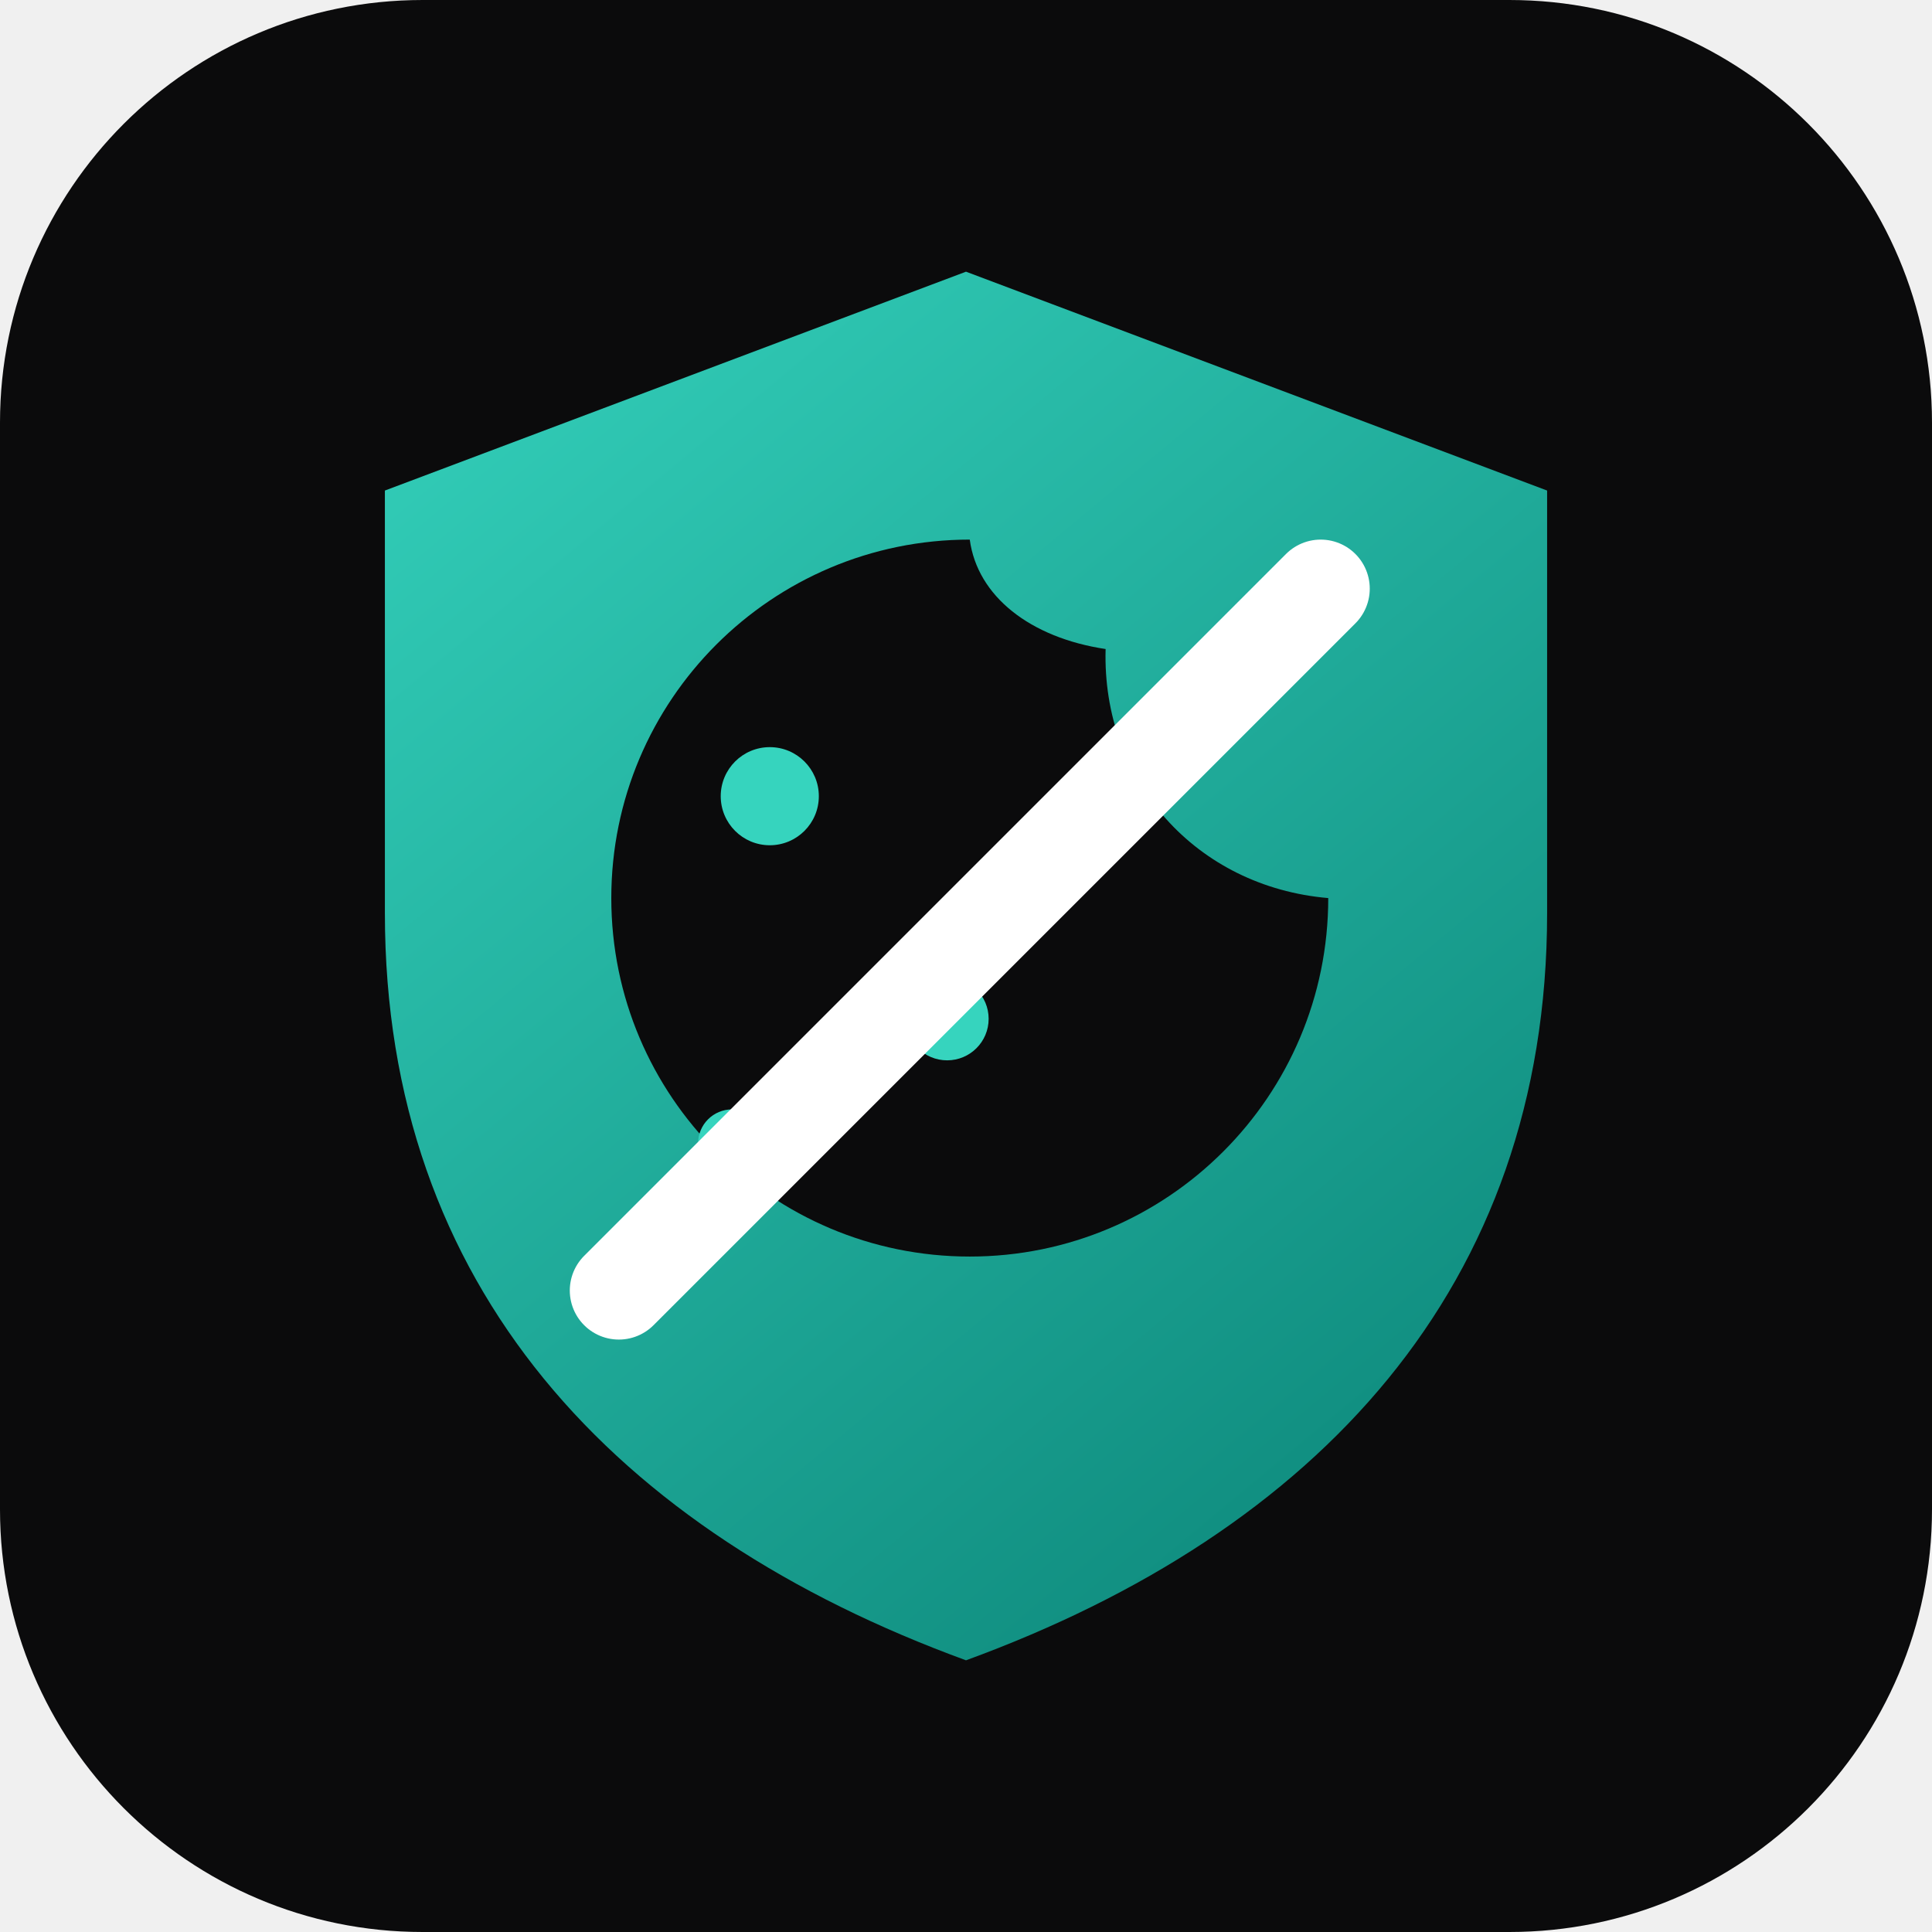
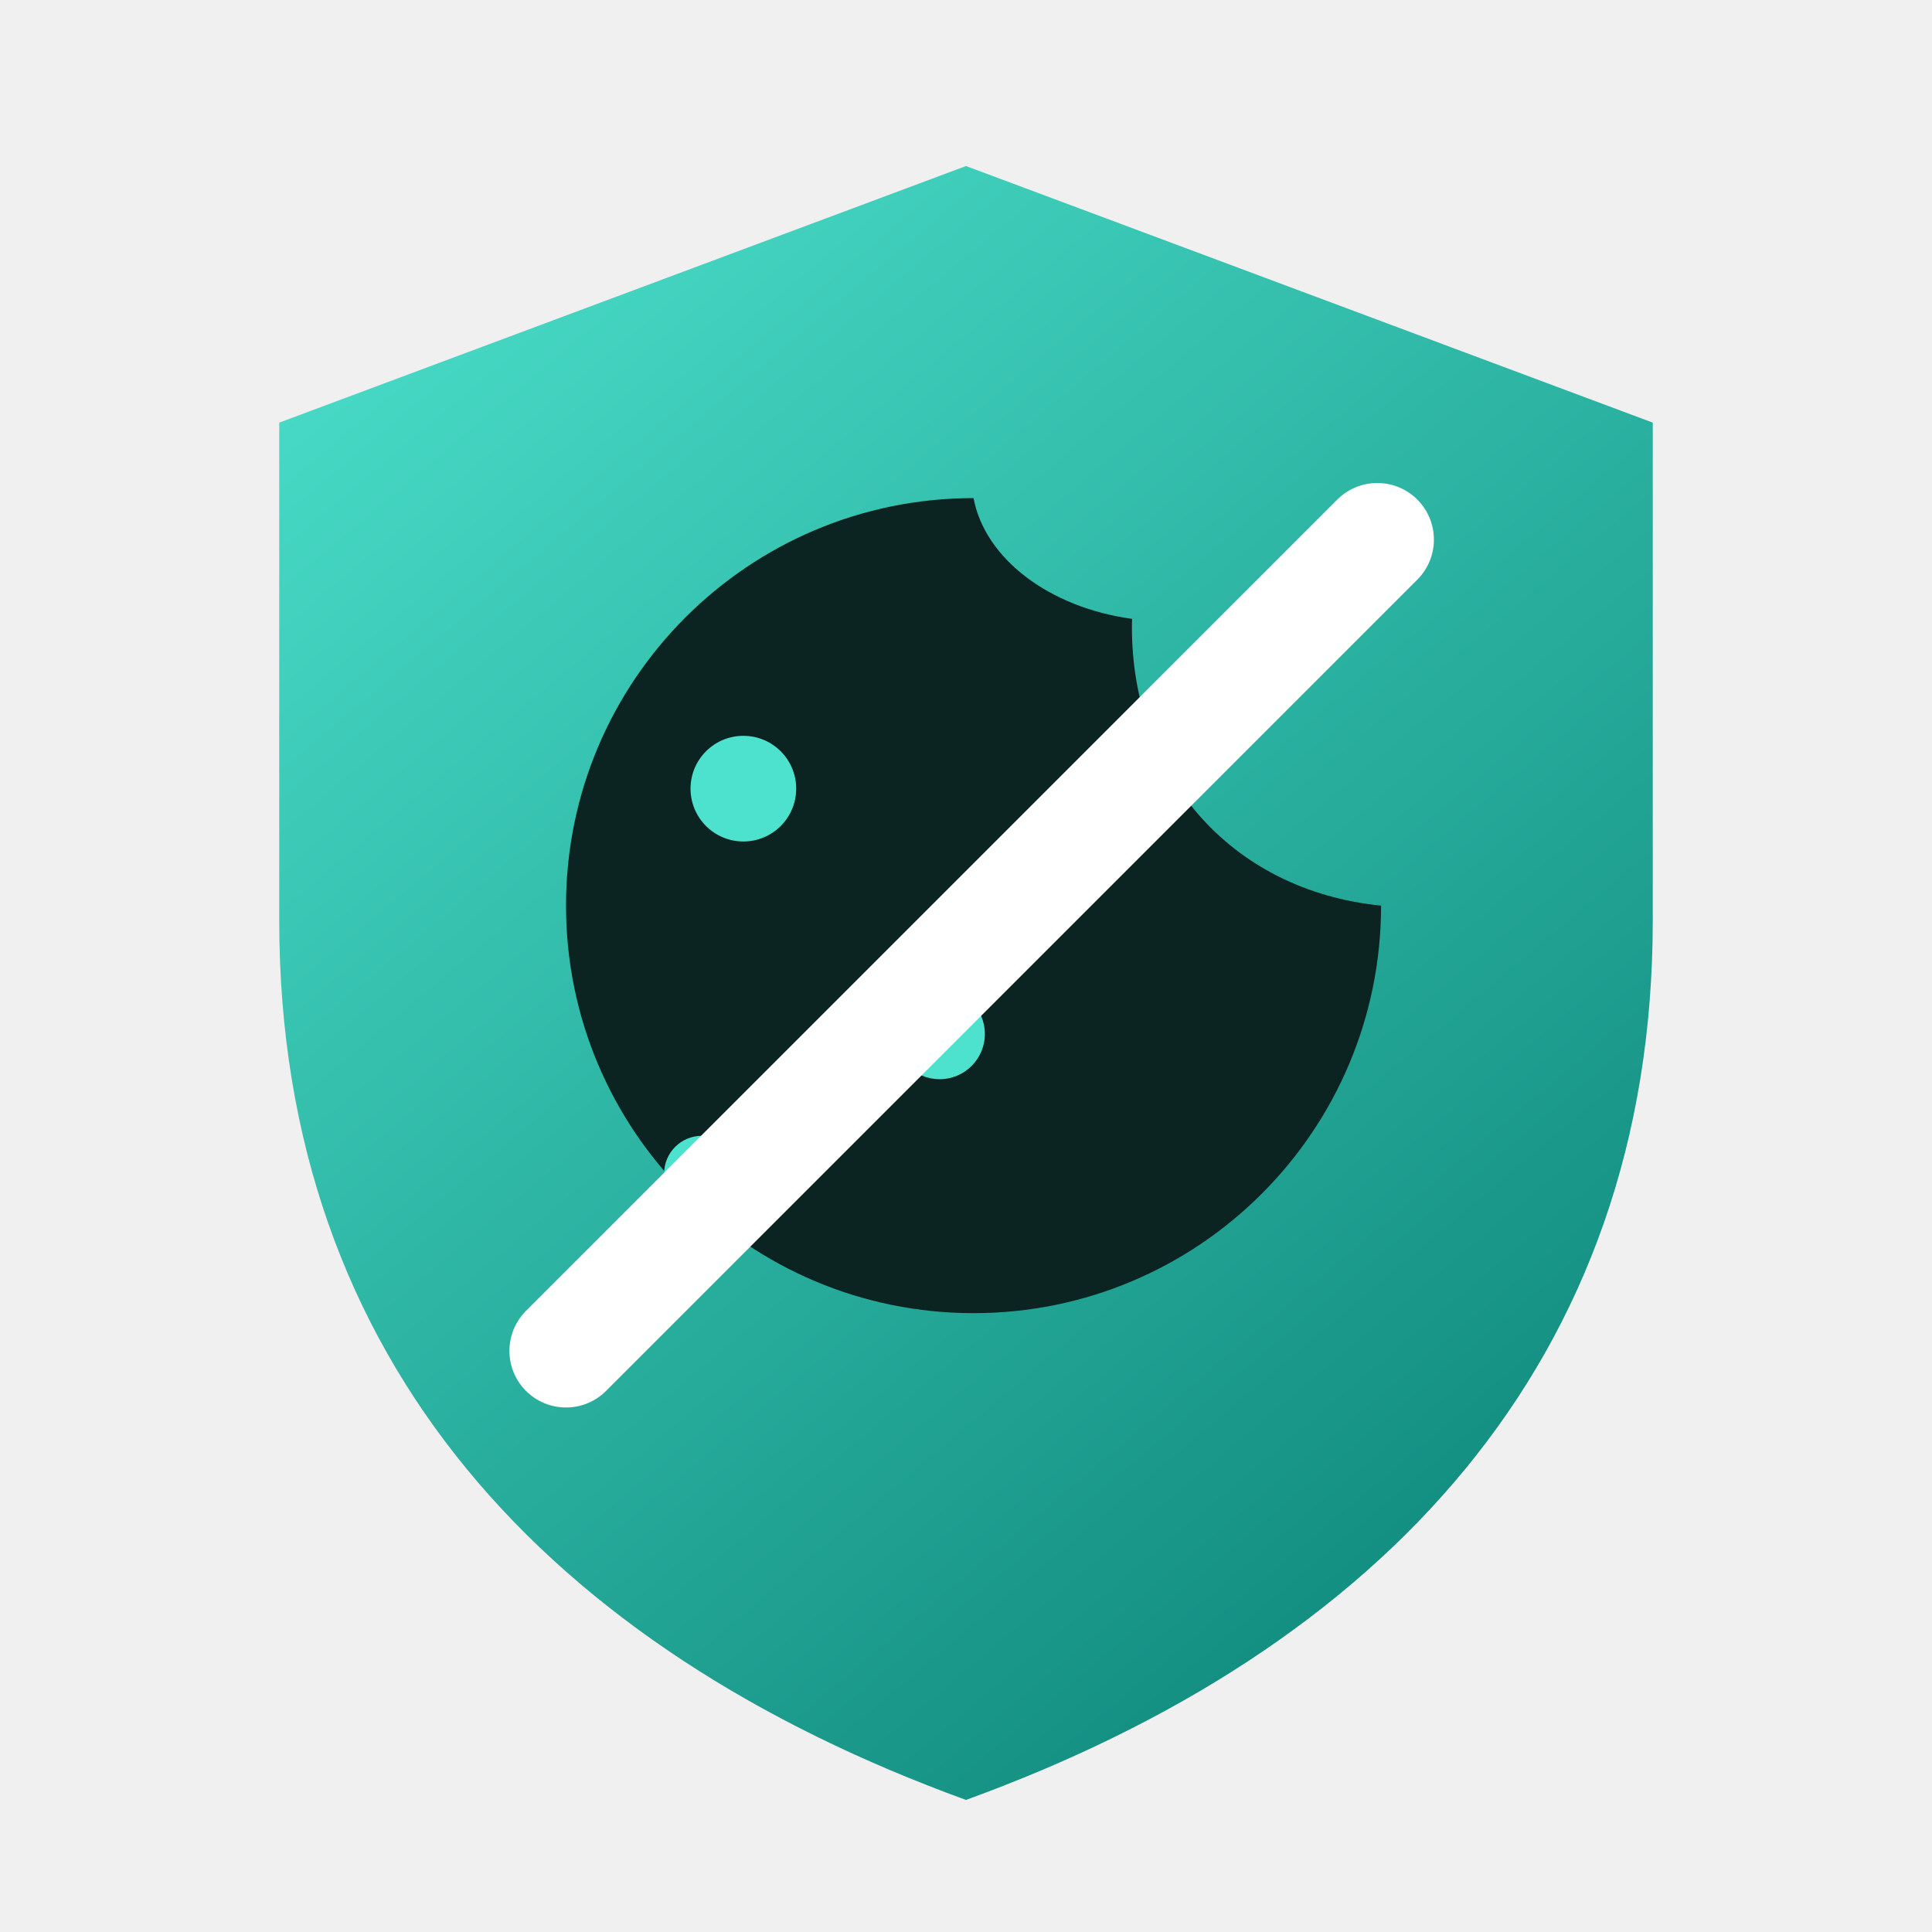
- <svg xmlns="http://www.w3.org/2000/svg" viewBox="0 0 512 512">
+ <svg xmlns="http://www.w3.org/2000/svg" viewBox="0 0 512 512" role="img" aria-labelledby="title">
  <defs>
-     <linearGradient id="g" x1="92" y1="56" x2="424" y2="456" gradientUnits="userSpaceOnUse">
-       <stop stop-color="#36d4be" />
+     <linearGradient id="shieldGradient" x1="74" y1="44" x2="438" y2="477" gradientUnits="userSpaceOnUse">
+       <stop stop-color="#4de2cd" />
      <stop offset="1" stop-color="#087f73" />
    </linearGradient>
  </defs>
-   <rect width="512" height="512" rx="112" fill="#0b0b0c" />
-   <path d="M256 72 410 130v112c0 99-61 164-154 198C163 406 102 341 102 242V130z" fill="url(#g)" />
-   <path d="M257 143a95 95 0 1 0 95 95c-35-3-60-31-59-66-20-3-34-14-36-29z" fill="#0b0b0c" />
-   <circle cx="204" cy="211" r="13" fill="#36d4be" />
-   <circle cx="251" cy="270" r="11" fill="#36d4be" />
-   <circle cx="194" cy="303" r="9" fill="#36d4be" />
-   <path d="M164 342 350 156" fill="none" stroke="#fff" stroke-width="26" stroke-linecap="round" />
+   <path d="M256 44 438 112v132c0 117-72 193-182 233C146 437 74 361 74 244V112Z" fill="url(#shieldGradient)" />
+   <path d="M258 132a108 108 0 1 0 108 108c-40-4-67-35-66-76-22-3-39-16-42-32Z" fill="#0c2421" />
+   <circle cx="197" cy="209" r="14" fill="#4de2cd" />
+   <circle cx="249" cy="274" r="12" fill="#4de2cd" />
+   <circle cx="186" cy="311" r="10" fill="#4de2cd" />
+   <path d="M150 358 365 143" fill="none" stroke="#fff" stroke-width="30" stroke-linecap="round" />
</svg>
